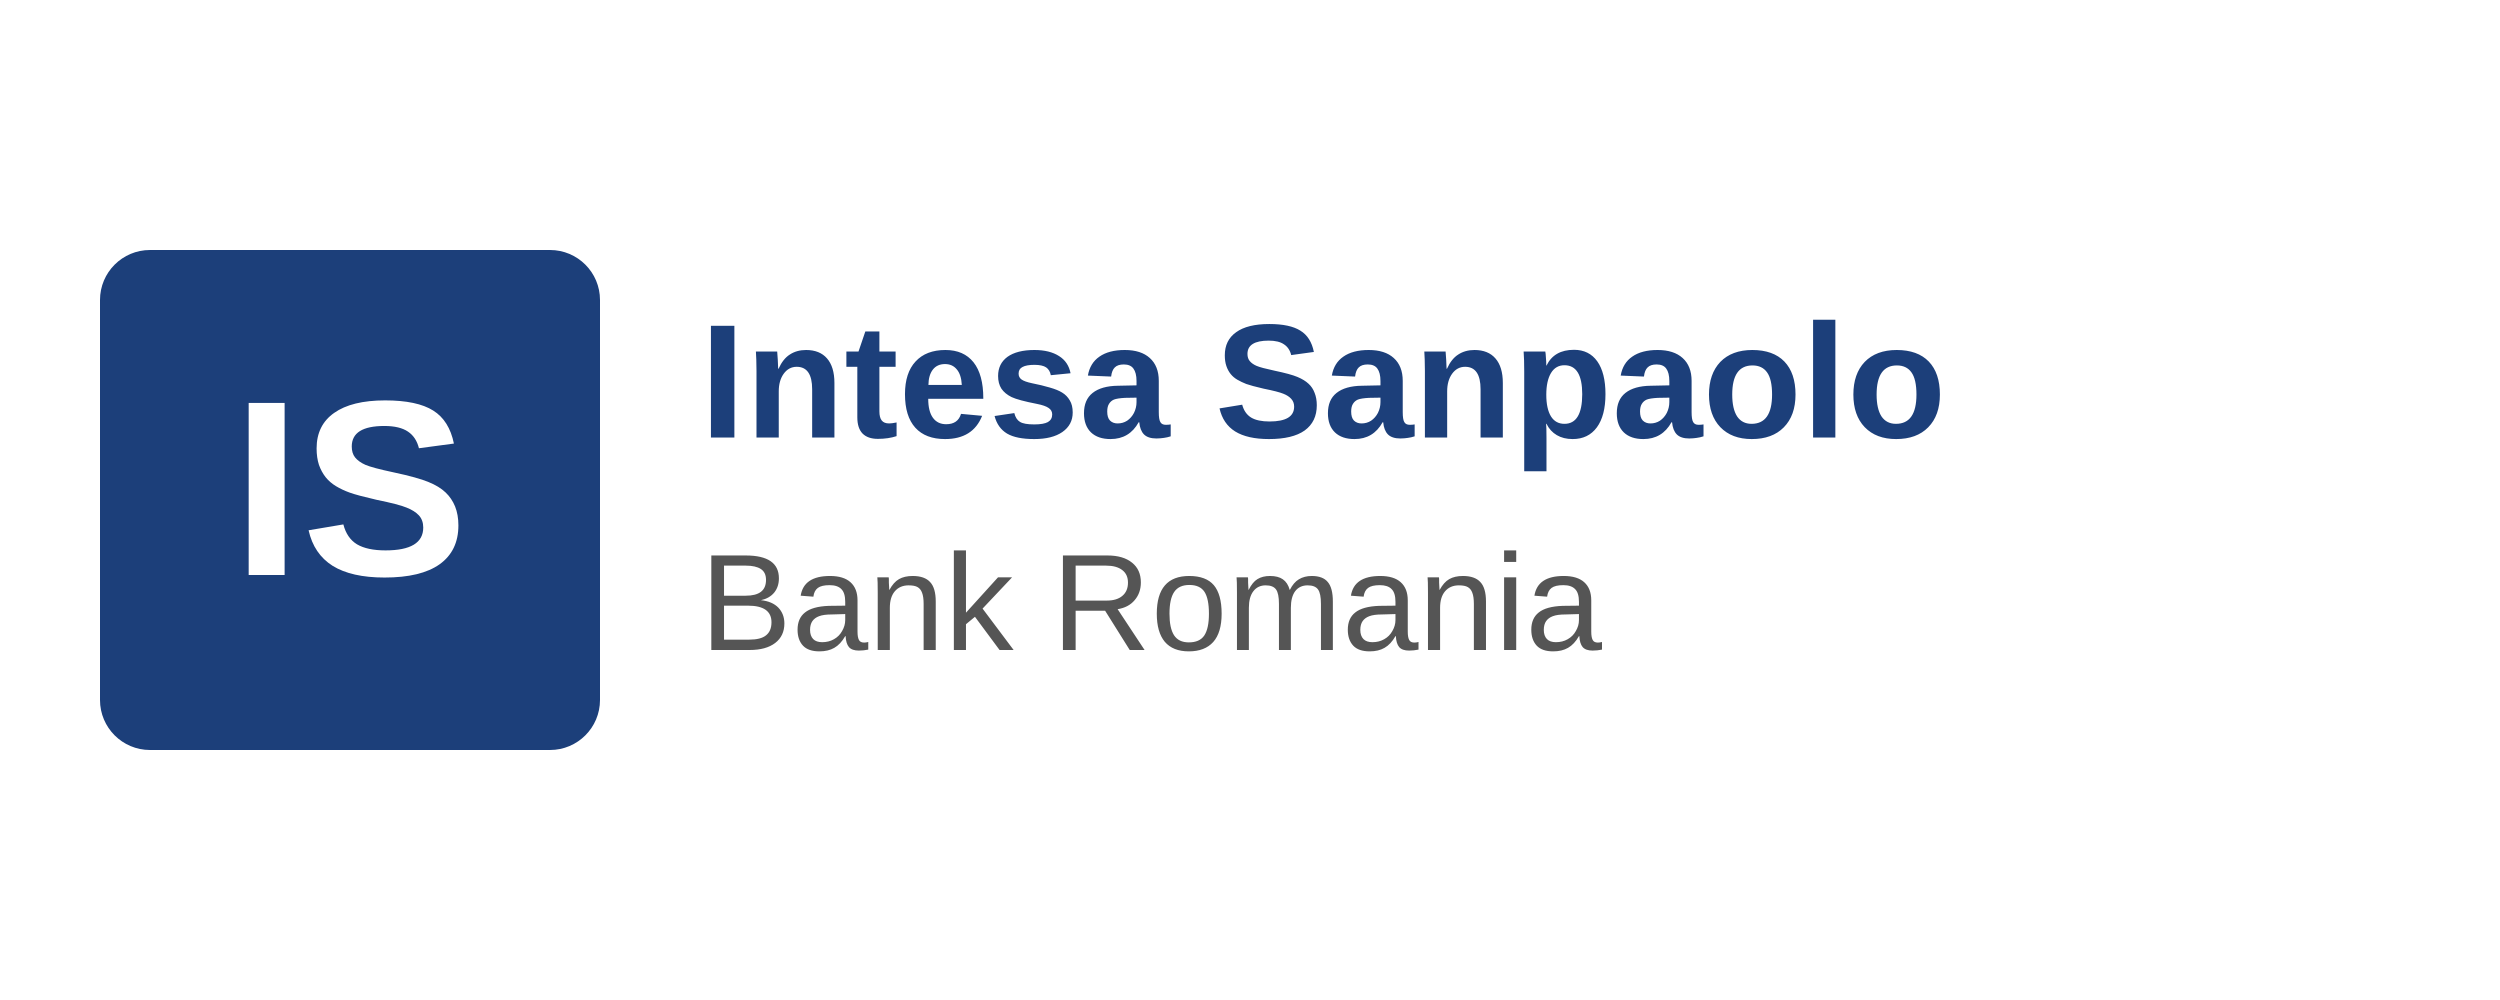
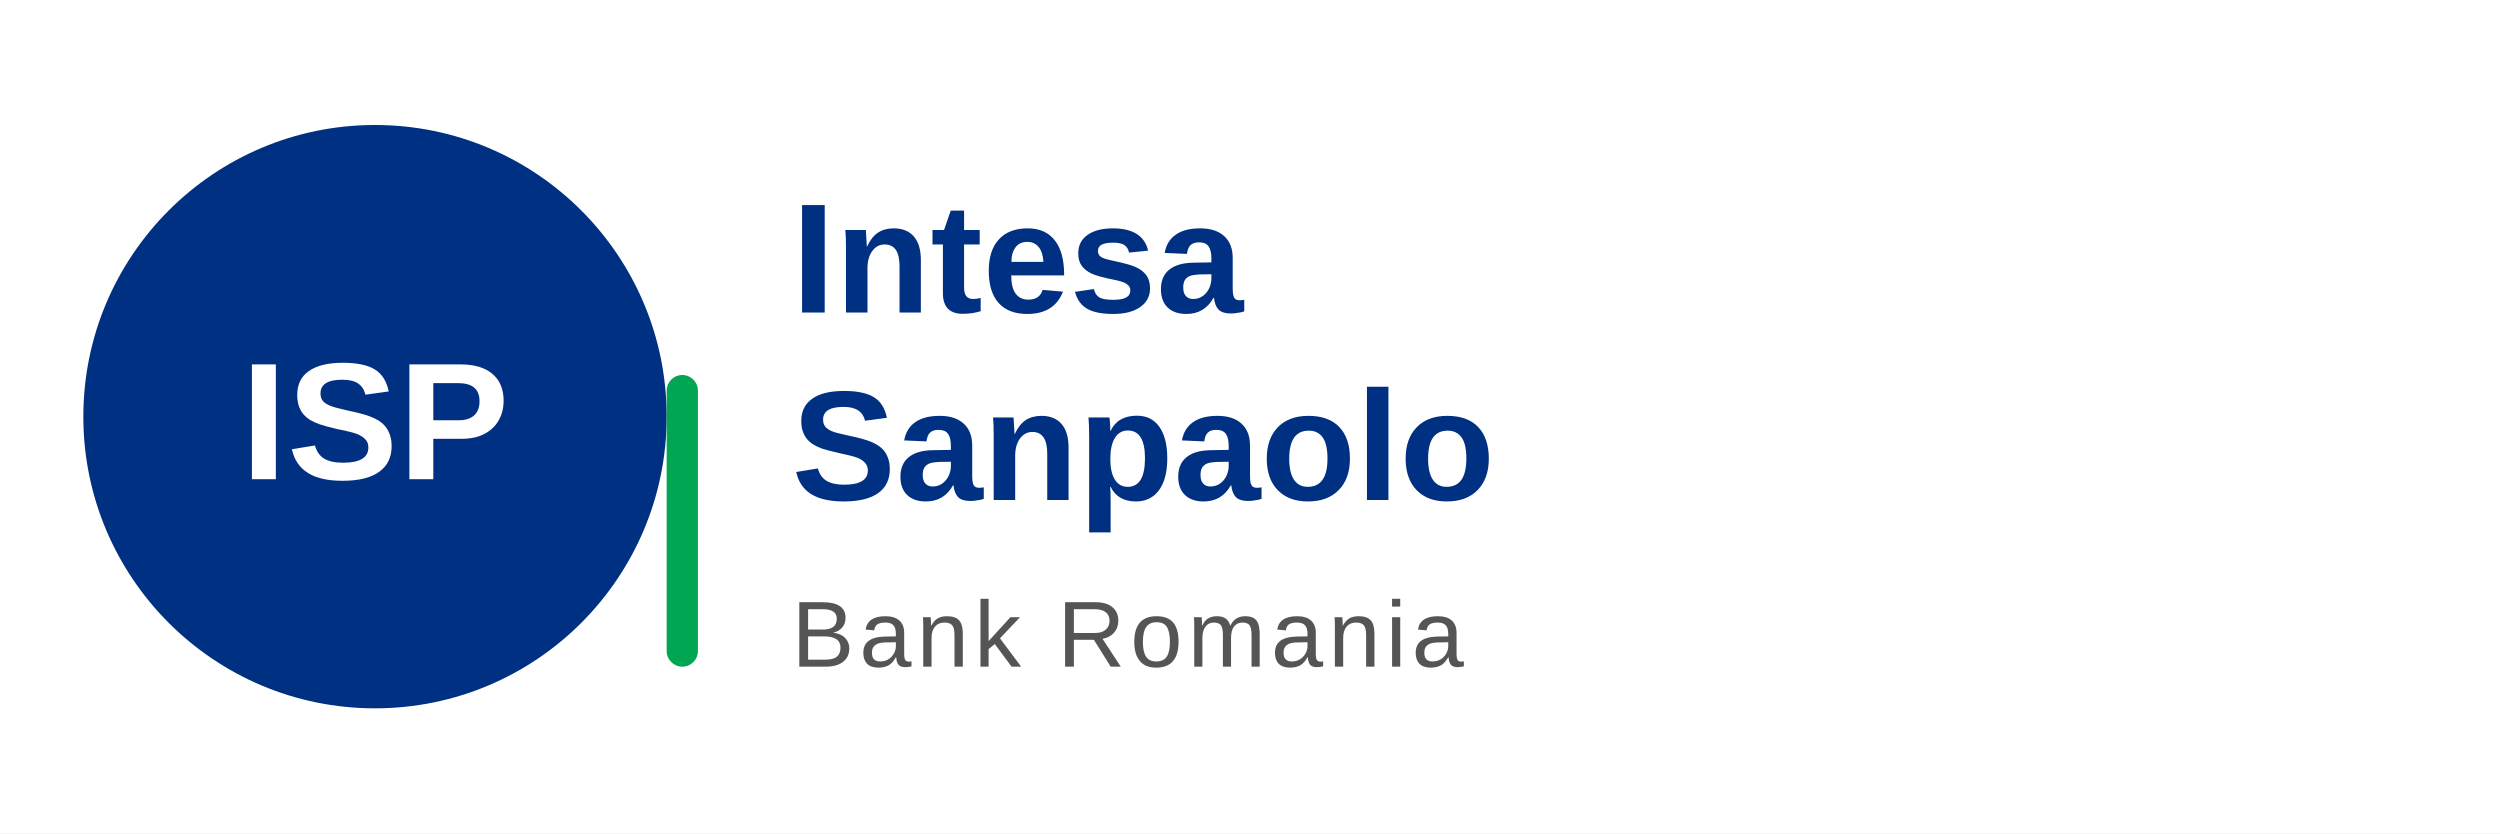
- <svg xmlns="http://www.w3.org/2000/svg" viewBox="0 0 200 80">
-   <rect width="200" height="80" fill="white" />
-   <rect x="8" y="20" width="40" height="40" rx="4" fill="#1C3F7A" />
-   <text x="28" y="46" font-family="Arial,sans-serif" font-size="20" font-weight="900" fill="white" text-anchor="middle">IS</text>
-   <text x="56" y="35" font-family="Arial,sans-serif" font-size="13" font-weight="800" fill="#1C3F7A">Intesa Sanpaolo</text>
-   <text x="56" y="52" font-family="Arial,sans-serif" font-size="11" fill="#555">Bank Romania</text>
+ <svg xmlns="http://www.w3.org/2000/svg" viewBox="0 0 240 80">
+   <rect width="240" height="80" fill="white" />
+   <circle cx="36" cy="40" r="28" fill="#003082" />
+   <text x="36" y="46" font-family="'Arial Black', Arial, sans-serif" font-size="16" font-weight="900" fill="white" text-anchor="middle">ISP</text>
+   <rect x="64" y="36" width="3" height="28" fill="#00A651" rx="1.5" />
+   <text x="76" y="30" font-family="Arial, sans-serif" font-size="15" font-weight="800" fill="#003082">Intesa</text>
+   <text x="76" y="48" font-family="Arial, sans-serif" font-size="15" font-weight="800" fill="#003082">Sanpaolo</text>
+   <text x="76" y="64" font-family="Arial, sans-serif" font-size="9" font-weight="400" fill="#555" letter-spacing="0.5">Bank Romania</text>
</svg>
